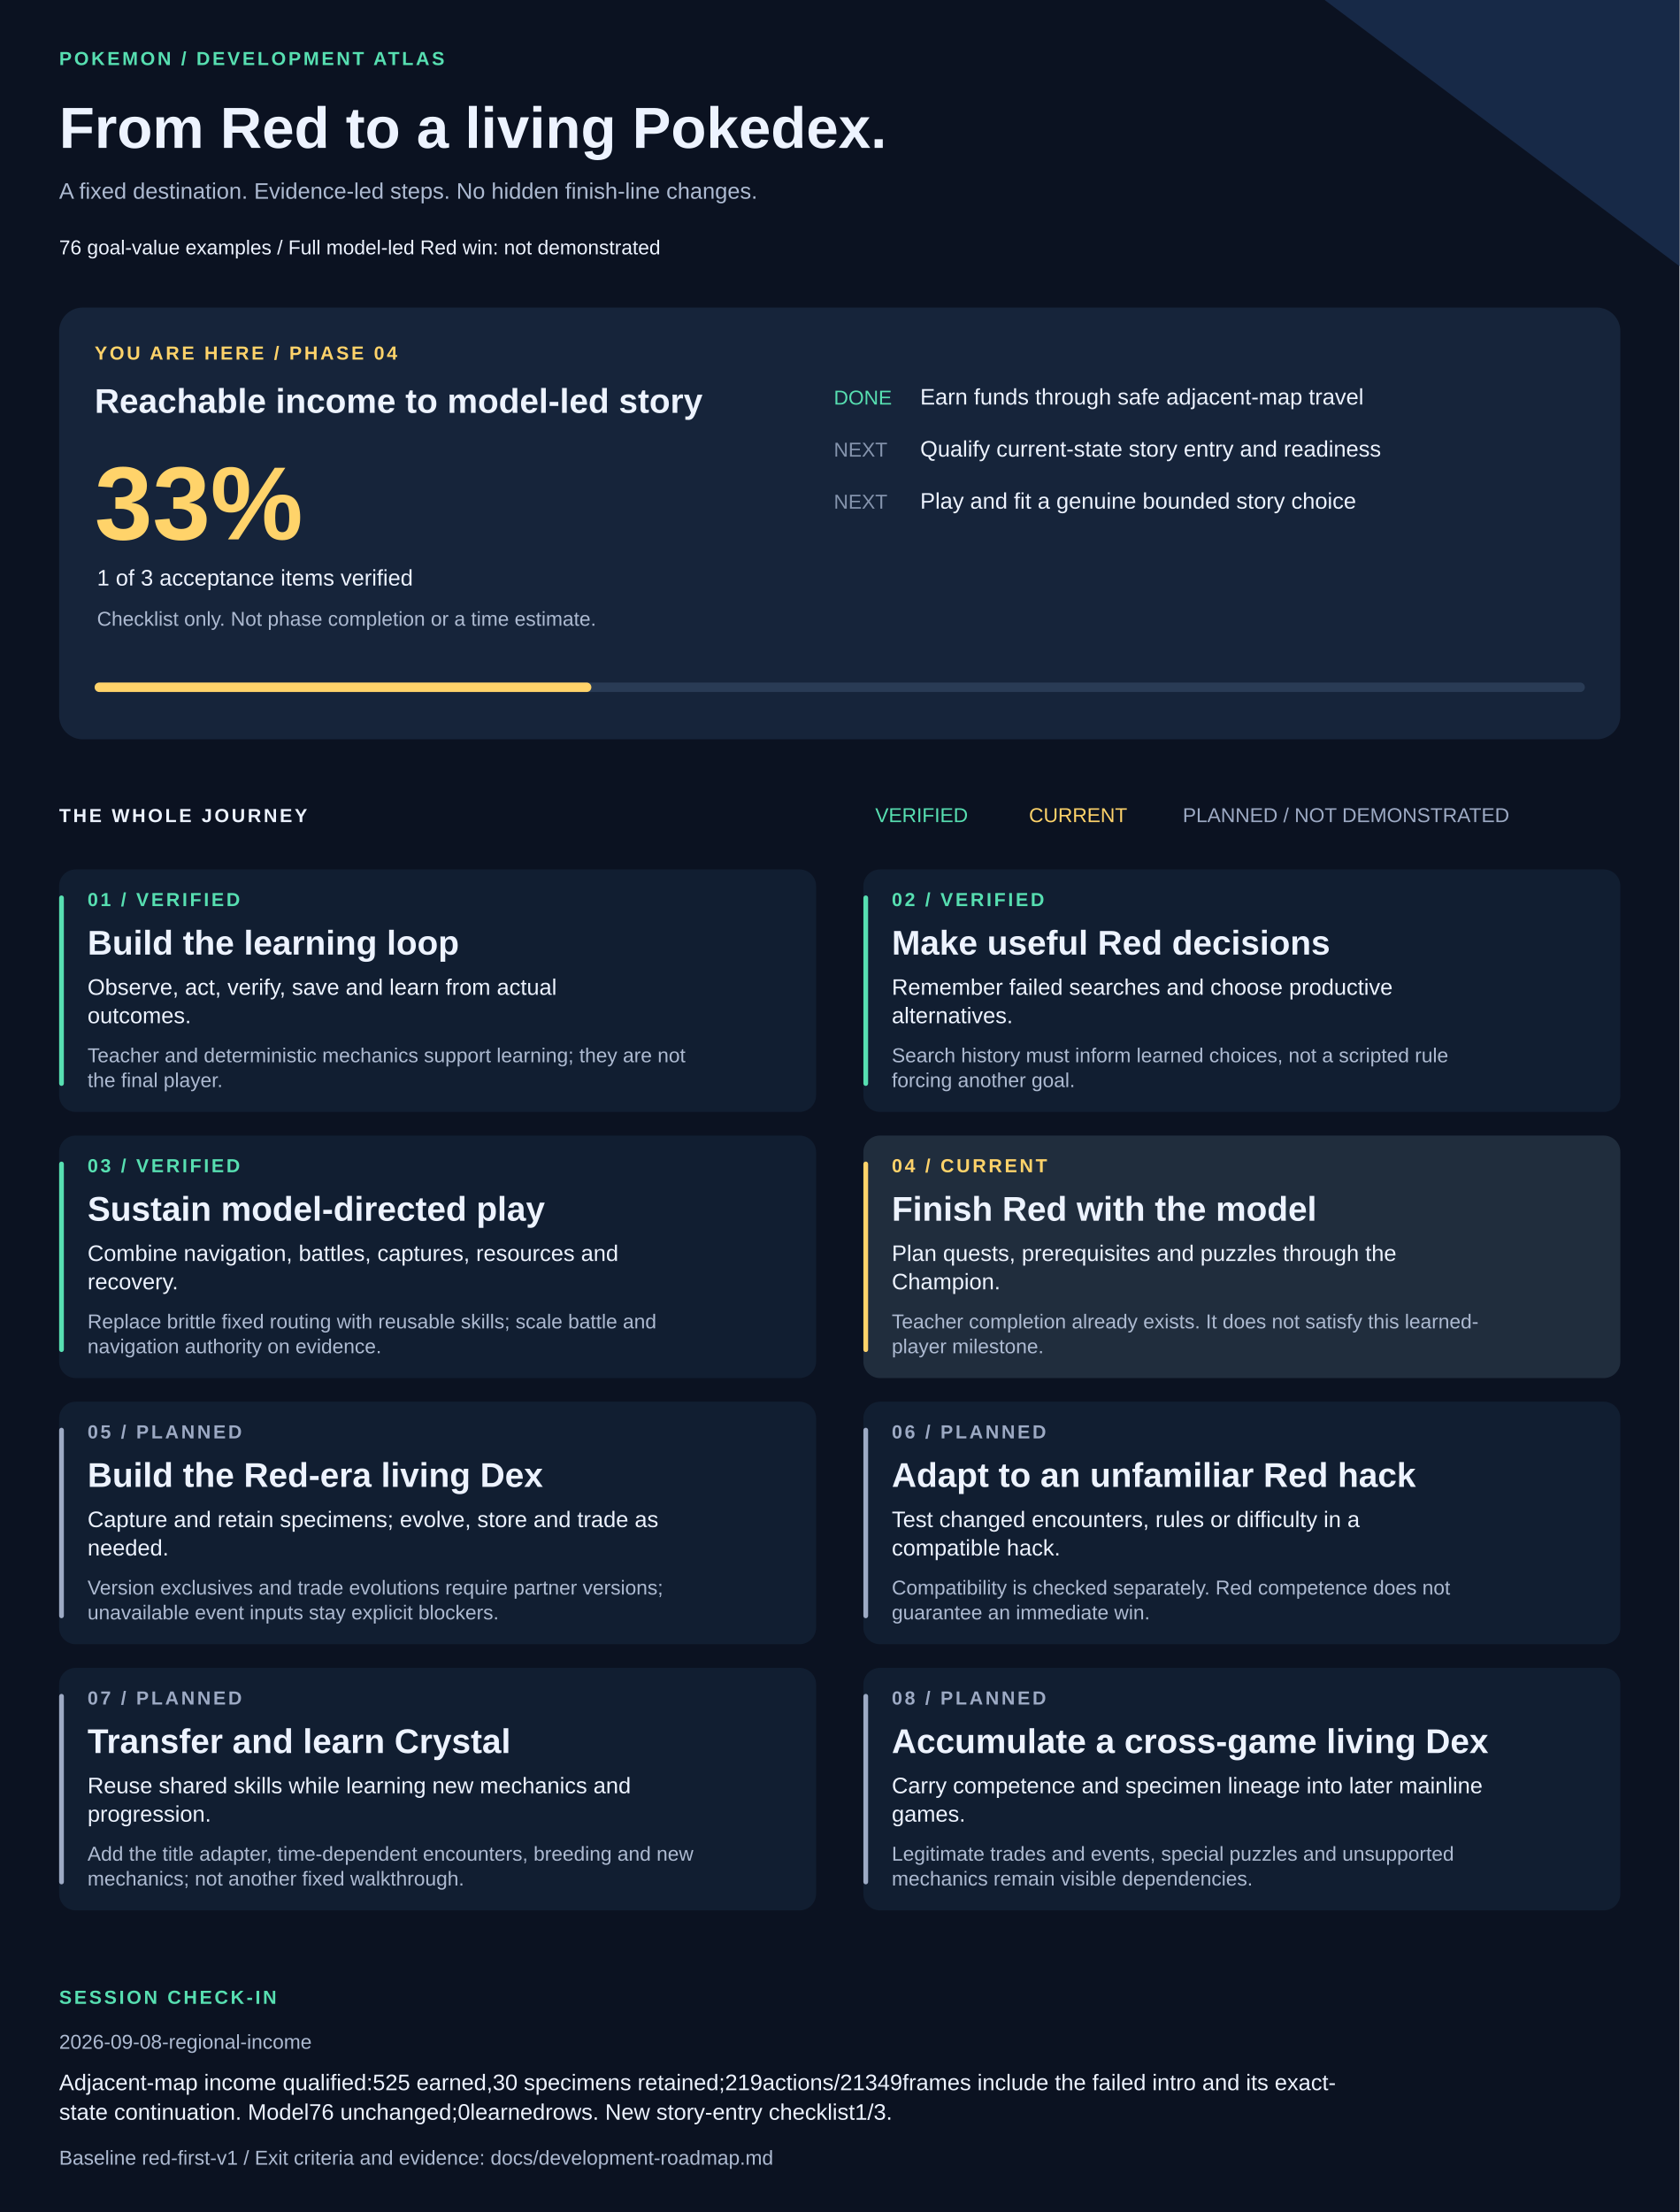
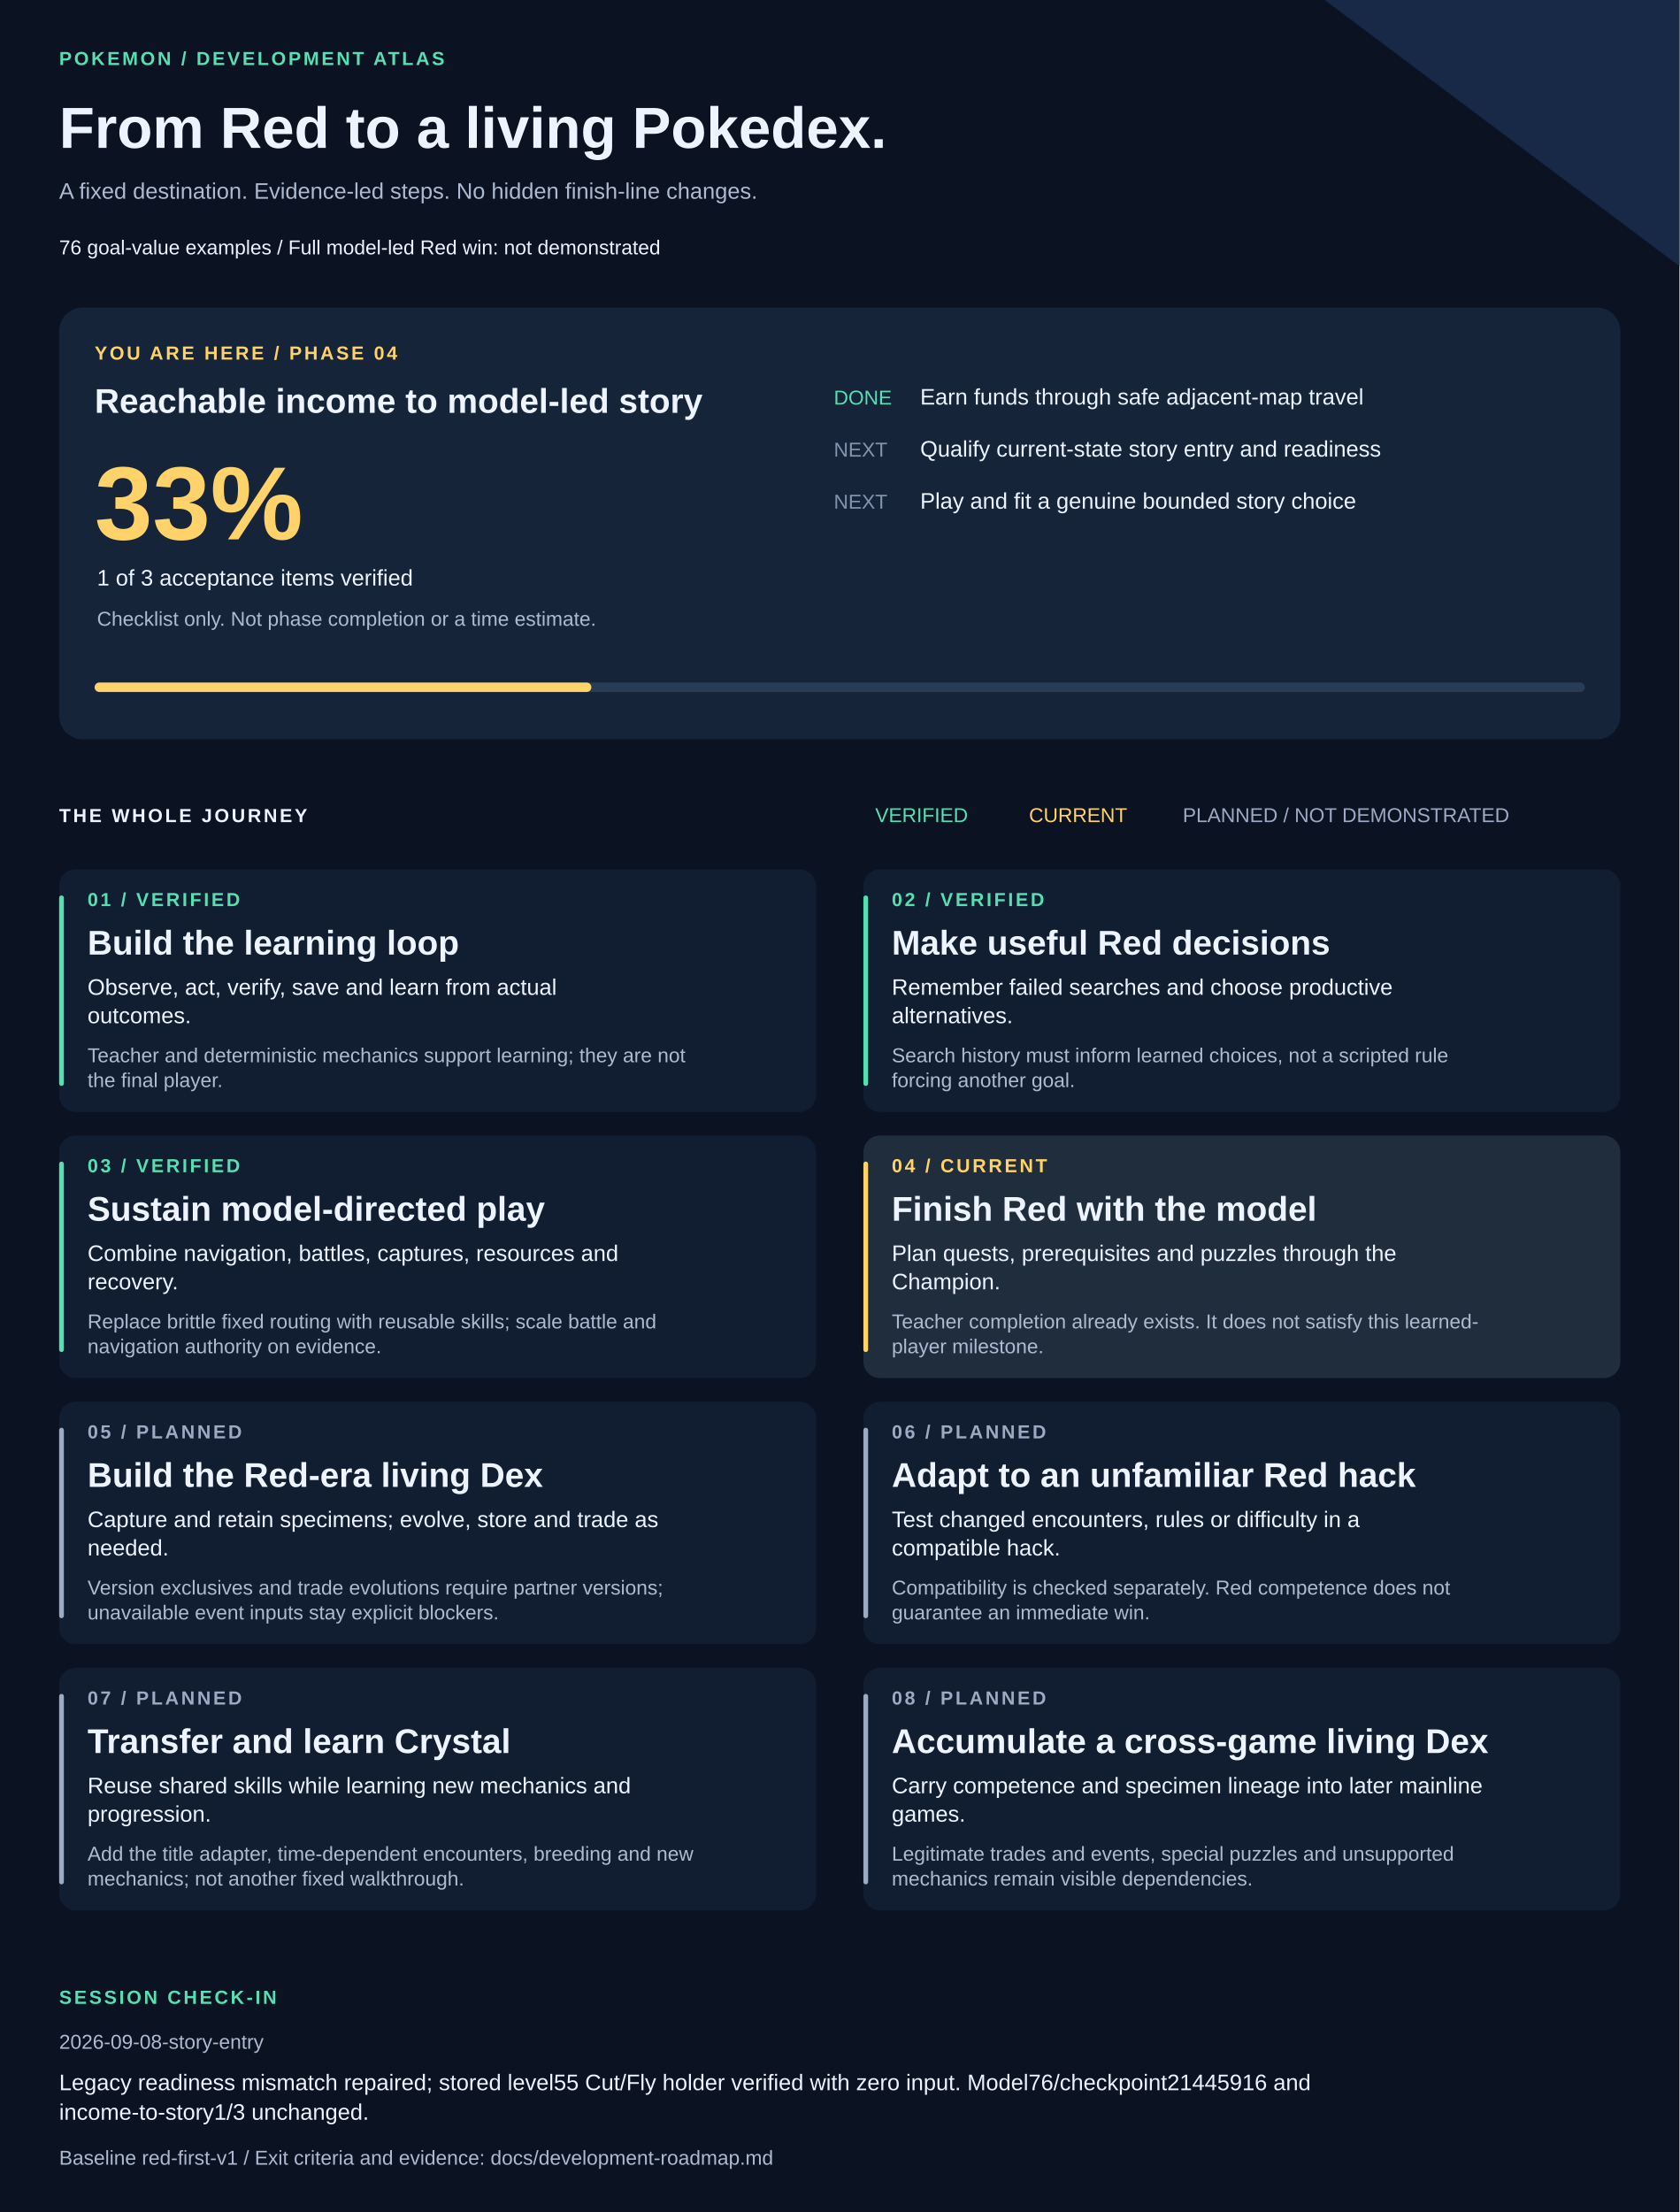
<svg xmlns="http://www.w3.org/2000/svg" width="1420" height="1870" viewBox="0 0 1420 1870" role="img" aria-labelledby="title description">
  <style>text{font-family:Arial,Helvetica,sans-serif;fill:#edf3ff}.muted{fill:#adbad1}.eyebrow{font-size:16px;letter-spacing:2px;font-weight:bold}.heading{font-size:29px;font-weight:bold}.body{font-size:19px}.small{font-size:17px}</style>
  <rect width="1420" height="1870" fill="#0b1221" />
  <path d="M1120 0H1420V225Z" fill="#172947" />
  <text x="50" y="55" class="eyebrow" style="fill:#57dfb1">POKEMON / DEVELOPMENT ATLAS</text>
  <text x="50" y="125" style="font-size:49px;font-weight:bold">From Red to a living Pokedex.</text>
  <text x="50" y="168" class="body muted">A fixed destination. Evidence-led steps. No hidden finish-line changes.</text>
  <text x="50" y="215" class="small">76 goal-value examples  /  Full model-led Red win: not demonstrated</text>
  <rect x="50" y="260" width="1320" height="365" rx="20" fill="#16243a" />
  <text x="80" y="304" class="eyebrow" style="fill:#ffd36a">YOU ARE HERE / PHASE 04</text>
  <text x="80" y="349" class="heading">Reachable income to model-led story</text>
  <text x="80" y="456" style="font-size:88px;font-weight:bold;fill:#ffd36a">33%</text>
  <text x="82" y="495" class="body">1 of 3 acceptance items verified</text>
  <text x="82" y="529" class="small muted">Checklist only. Not phase completion or a time estimate.</text>
  <text x="705" y="342" class="small" style="fill:#57dfb1">DONE</text>
  <text x="778" y="342" class="body">Earn funds through safe adjacent-map travel</text>
  <text x="705" y="386" class="small" style="fill:#8594ad">NEXT</text>
  <text x="778" y="386" class="body">Qualify current-state story entry and readiness</text>
  <text x="705" y="430" class="small" style="fill:#8594ad">NEXT</text>
  <text x="778" y="430" class="body">Play and fit a genuine bounded story choice</text>
  <rect x="80" y="577" width="1260" height="8" rx="4" fill="#293b55" />
  <rect x="80" y="577" width="420" height="8" rx="4" fill="#ffd36a" />
  <text x="50" y="695" class="eyebrow">THE WHOLE JOURNEY</text>
  <text x="740" y="695" class="small" style="fill:#57dfb1">VERIFIED</text>
  <text x="870" y="695" class="small" style="fill:#ffd36a">CURRENT</text>
  <text x="1000" y="695" class="small" style="fill:#9daac4">PLANNED / NOT DEMONSTRATED</text>
  <rect x="50" y="735" width="640" height="205" rx="14" fill="#111e31" />
  <rect x="50" y="757" width="4" height="161" rx="2" fill="#57dfb1" />
  <text x="74" y="766" class="eyebrow" style="fill:#57dfb1">01 / VERIFIED</text>
  <text x="74" y="807" class="heading">Build the learning loop</text>
  <text x="74" y="841" class="body">Observe, act, verify, save and learn from actual</text>
  <text x="74" y="865" class="body">outcomes.</text>
  <text x="74" y="898" class="small muted">Teacher and deterministic mechanics support learning; they are not</text>
  <text x="74" y="919" class="small muted">the final player.</text>
  <rect x="730" y="735" width="640" height="205" rx="14" fill="#111e31" />
  <rect x="730" y="757" width="4" height="161" rx="2" fill="#57dfb1" />
  <text x="754" y="766" class="eyebrow" style="fill:#57dfb1">02 / VERIFIED</text>
  <text x="754" y="807" class="heading">Make useful Red decisions</text>
  <text x="754" y="841" class="body">Remember failed searches and choose productive</text>
  <text x="754" y="865" class="body">alternatives.</text>
  <text x="754" y="898" class="small muted">Search history must inform learned choices, not a scripted rule</text>
  <text x="754" y="919" class="small muted">forcing another goal.</text>
  <rect x="50" y="960" width="640" height="205" rx="14" fill="#111e31" />
  <rect x="50" y="982" width="4" height="161" rx="2" fill="#57dfb1" />
  <text x="74" y="991" class="eyebrow" style="fill:#57dfb1">03 / VERIFIED</text>
  <text x="74" y="1032" class="heading">Sustain model-directed play</text>
  <text x="74" y="1066" class="body">Combine navigation, battles, captures, resources and</text>
  <text x="74" y="1090" class="body">recovery.</text>
  <text x="74" y="1123" class="small muted">Replace brittle fixed routing with reusable skills; scale battle and</text>
  <text x="74" y="1144" class="small muted">navigation authority on evidence.</text>
  <rect x="730" y="960" width="640" height="205" rx="14" fill="#202d3d" />
  <rect x="730" y="982" width="4" height="161" rx="2" fill="#ffd36a" />
  <text x="754" y="991" class="eyebrow" style="fill:#ffd36a">04 / CURRENT</text>
  <text x="754" y="1032" class="heading">Finish Red with the model</text>
  <text x="754" y="1066" class="body">Plan quests, prerequisites and puzzles through the</text>
  <text x="754" y="1090" class="body">Champion.</text>
  <text x="754" y="1123" class="small muted">Teacher completion already exists. It does not satisfy this learned-</text>
  <text x="754" y="1144" class="small muted">player milestone.</text>
  <rect x="50" y="1185" width="640" height="205" rx="14" fill="#111e31" />
  <rect x="50" y="1207" width="4" height="161" rx="2" fill="#9daac4" />
  <text x="74" y="1216" class="eyebrow" style="fill:#9daac4">05 / PLANNED</text>
  <text x="74" y="1257" class="heading">Build the Red-era living Dex</text>
  <text x="74" y="1291" class="body">Capture and retain specimens; evolve, store and trade as</text>
  <text x="74" y="1315" class="body">needed.</text>
  <text x="74" y="1348" class="small muted">Version exclusives and trade evolutions require partner versions;</text>
  <text x="74" y="1369" class="small muted">unavailable event inputs stay explicit blockers.</text>
  <rect x="730" y="1185" width="640" height="205" rx="14" fill="#111e31" />
  <rect x="730" y="1207" width="4" height="161" rx="2" fill="#9daac4" />
  <text x="754" y="1216" class="eyebrow" style="fill:#9daac4">06 / PLANNED</text>
  <text x="754" y="1257" class="heading">Adapt to an unfamiliar Red hack</text>
  <text x="754" y="1291" class="body">Test changed encounters, rules or difficulty in a</text>
  <text x="754" y="1315" class="body">compatible hack.</text>
  <text x="754" y="1348" class="small muted">Compatibility is checked separately. Red competence does not</text>
  <text x="754" y="1369" class="small muted">guarantee an immediate win.</text>
  <rect x="50" y="1410" width="640" height="205" rx="14" fill="#111e31" />
  <rect x="50" y="1432" width="4" height="161" rx="2" fill="#9daac4" />
  <text x="74" y="1441" class="eyebrow" style="fill:#9daac4">07 / PLANNED</text>
  <text x="74" y="1482" class="heading">Transfer and learn Crystal</text>
  <text x="74" y="1516" class="body">Reuse shared skills while learning new mechanics and</text>
  <text x="74" y="1540" class="body">progression.</text>
  <text x="74" y="1573" class="small muted">Add the title adapter, time-dependent encounters, breeding and new</text>
  <text x="74" y="1594" class="small muted">mechanics; not another fixed walkthrough.</text>
  <rect x="730" y="1410" width="640" height="205" rx="14" fill="#111e31" />
  <rect x="730" y="1432" width="4" height="161" rx="2" fill="#9daac4" />
  <text x="754" y="1441" class="eyebrow" style="fill:#9daac4">08 / PLANNED</text>
  <text x="754" y="1482" class="heading">Accumulate a cross-game living Dex</text>
  <text x="754" y="1516" class="body">Carry competence and specimen lineage into later mainline</text>
  <text x="754" y="1540" class="body">games.</text>
  <text x="754" y="1573" class="small muted">Legitimate trades and events, special puzzles and unsupported</text>
  <text x="754" y="1594" class="small muted">mechanics remain visible dependencies.</text>
  <text x="50" y="1694" class="eyebrow" style="fill:#57dfb1">SESSION CHECK-IN</text>
-   <text x="50" y="1732" class="small muted">2026-09-08-regional-income</text>
-   <text x="50" y="1767" class="body">Adjacent-map income qualified:525 earned,30 specimens retained;219actions/21349frames include the failed intro and its exact-</text>
-   <text x="50" y="1792" class="body">state continuation. Model76 unchanged;0learnedrows. New story-entry checklist1/3.</text>
+   <text x="50" y="1732" class="small muted">2026-09-08-story-entry</text>
+   <text x="50" y="1767" class="body">Legacy readiness mismatch repaired; stored level55 Cut/Fly holder verified with zero input. Model76/checkpoint21445916 and</text>
+   <text x="50" y="1792" class="body">income-to-story1/3 unchanged.</text>
  <text x="50" y="1830" class="small muted">Baseline red-first-v1 / Exit criteria and evidence: docs/development-roadmap.md</text>
</svg>
